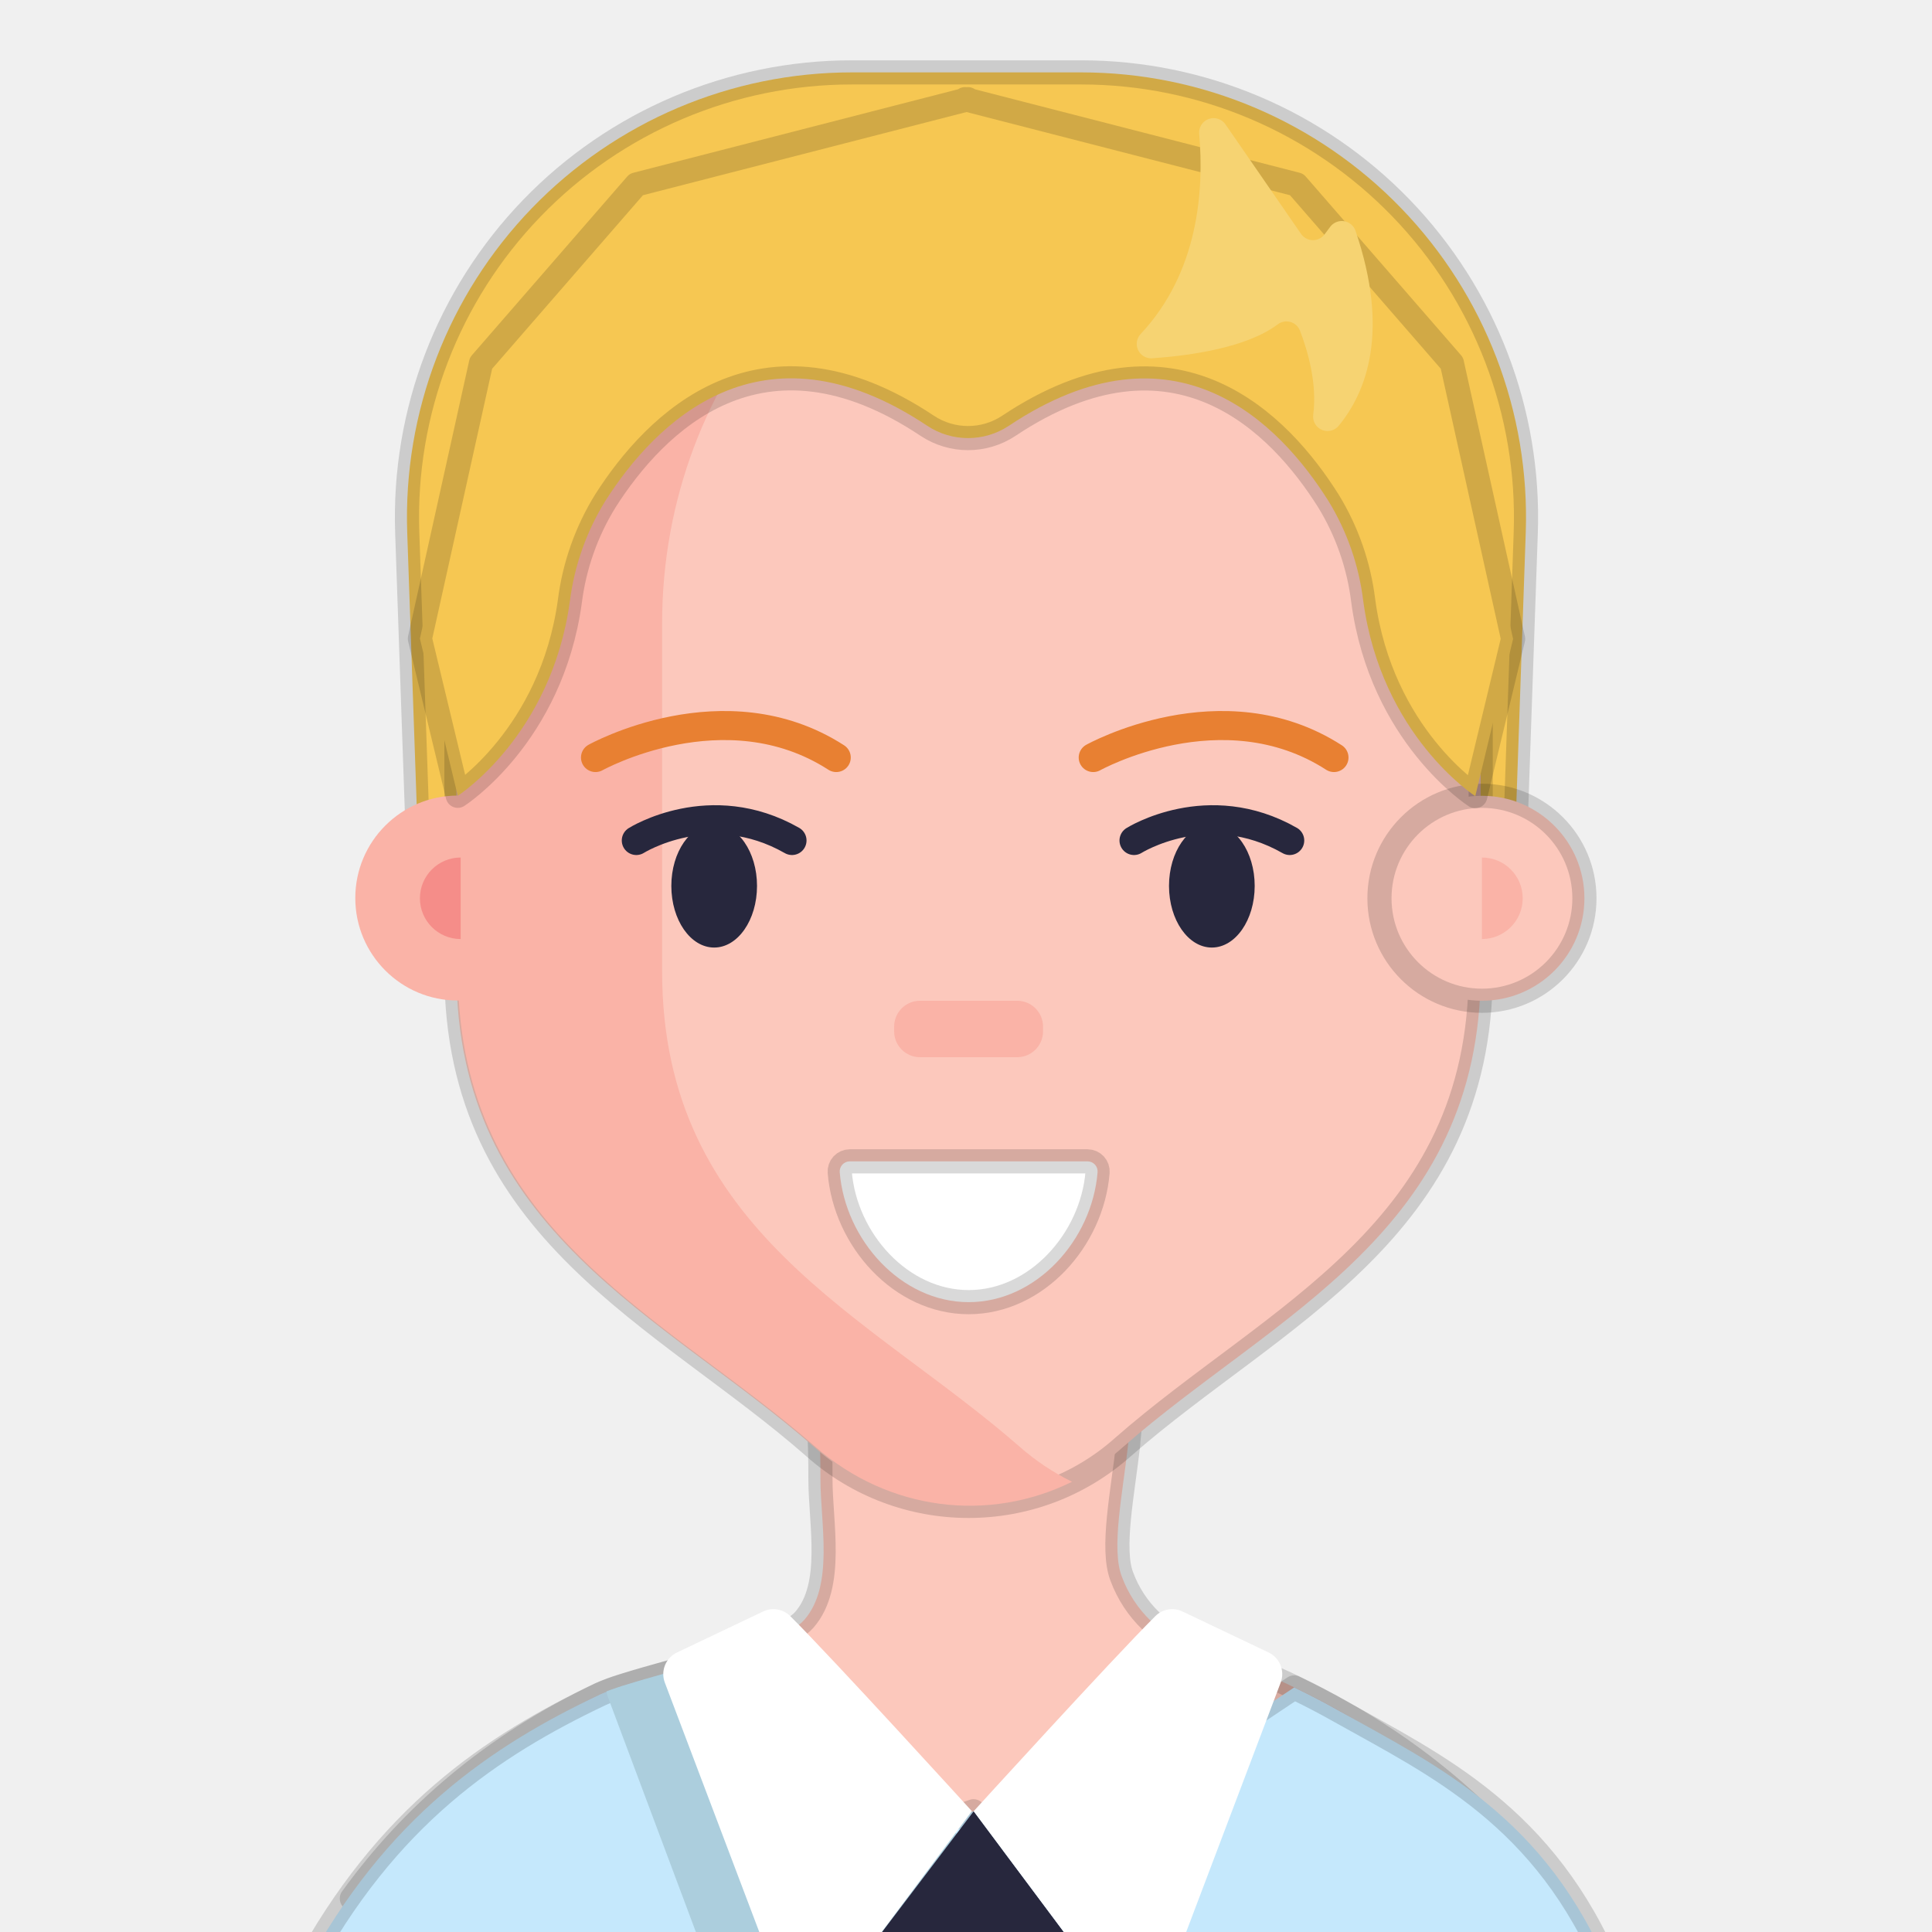
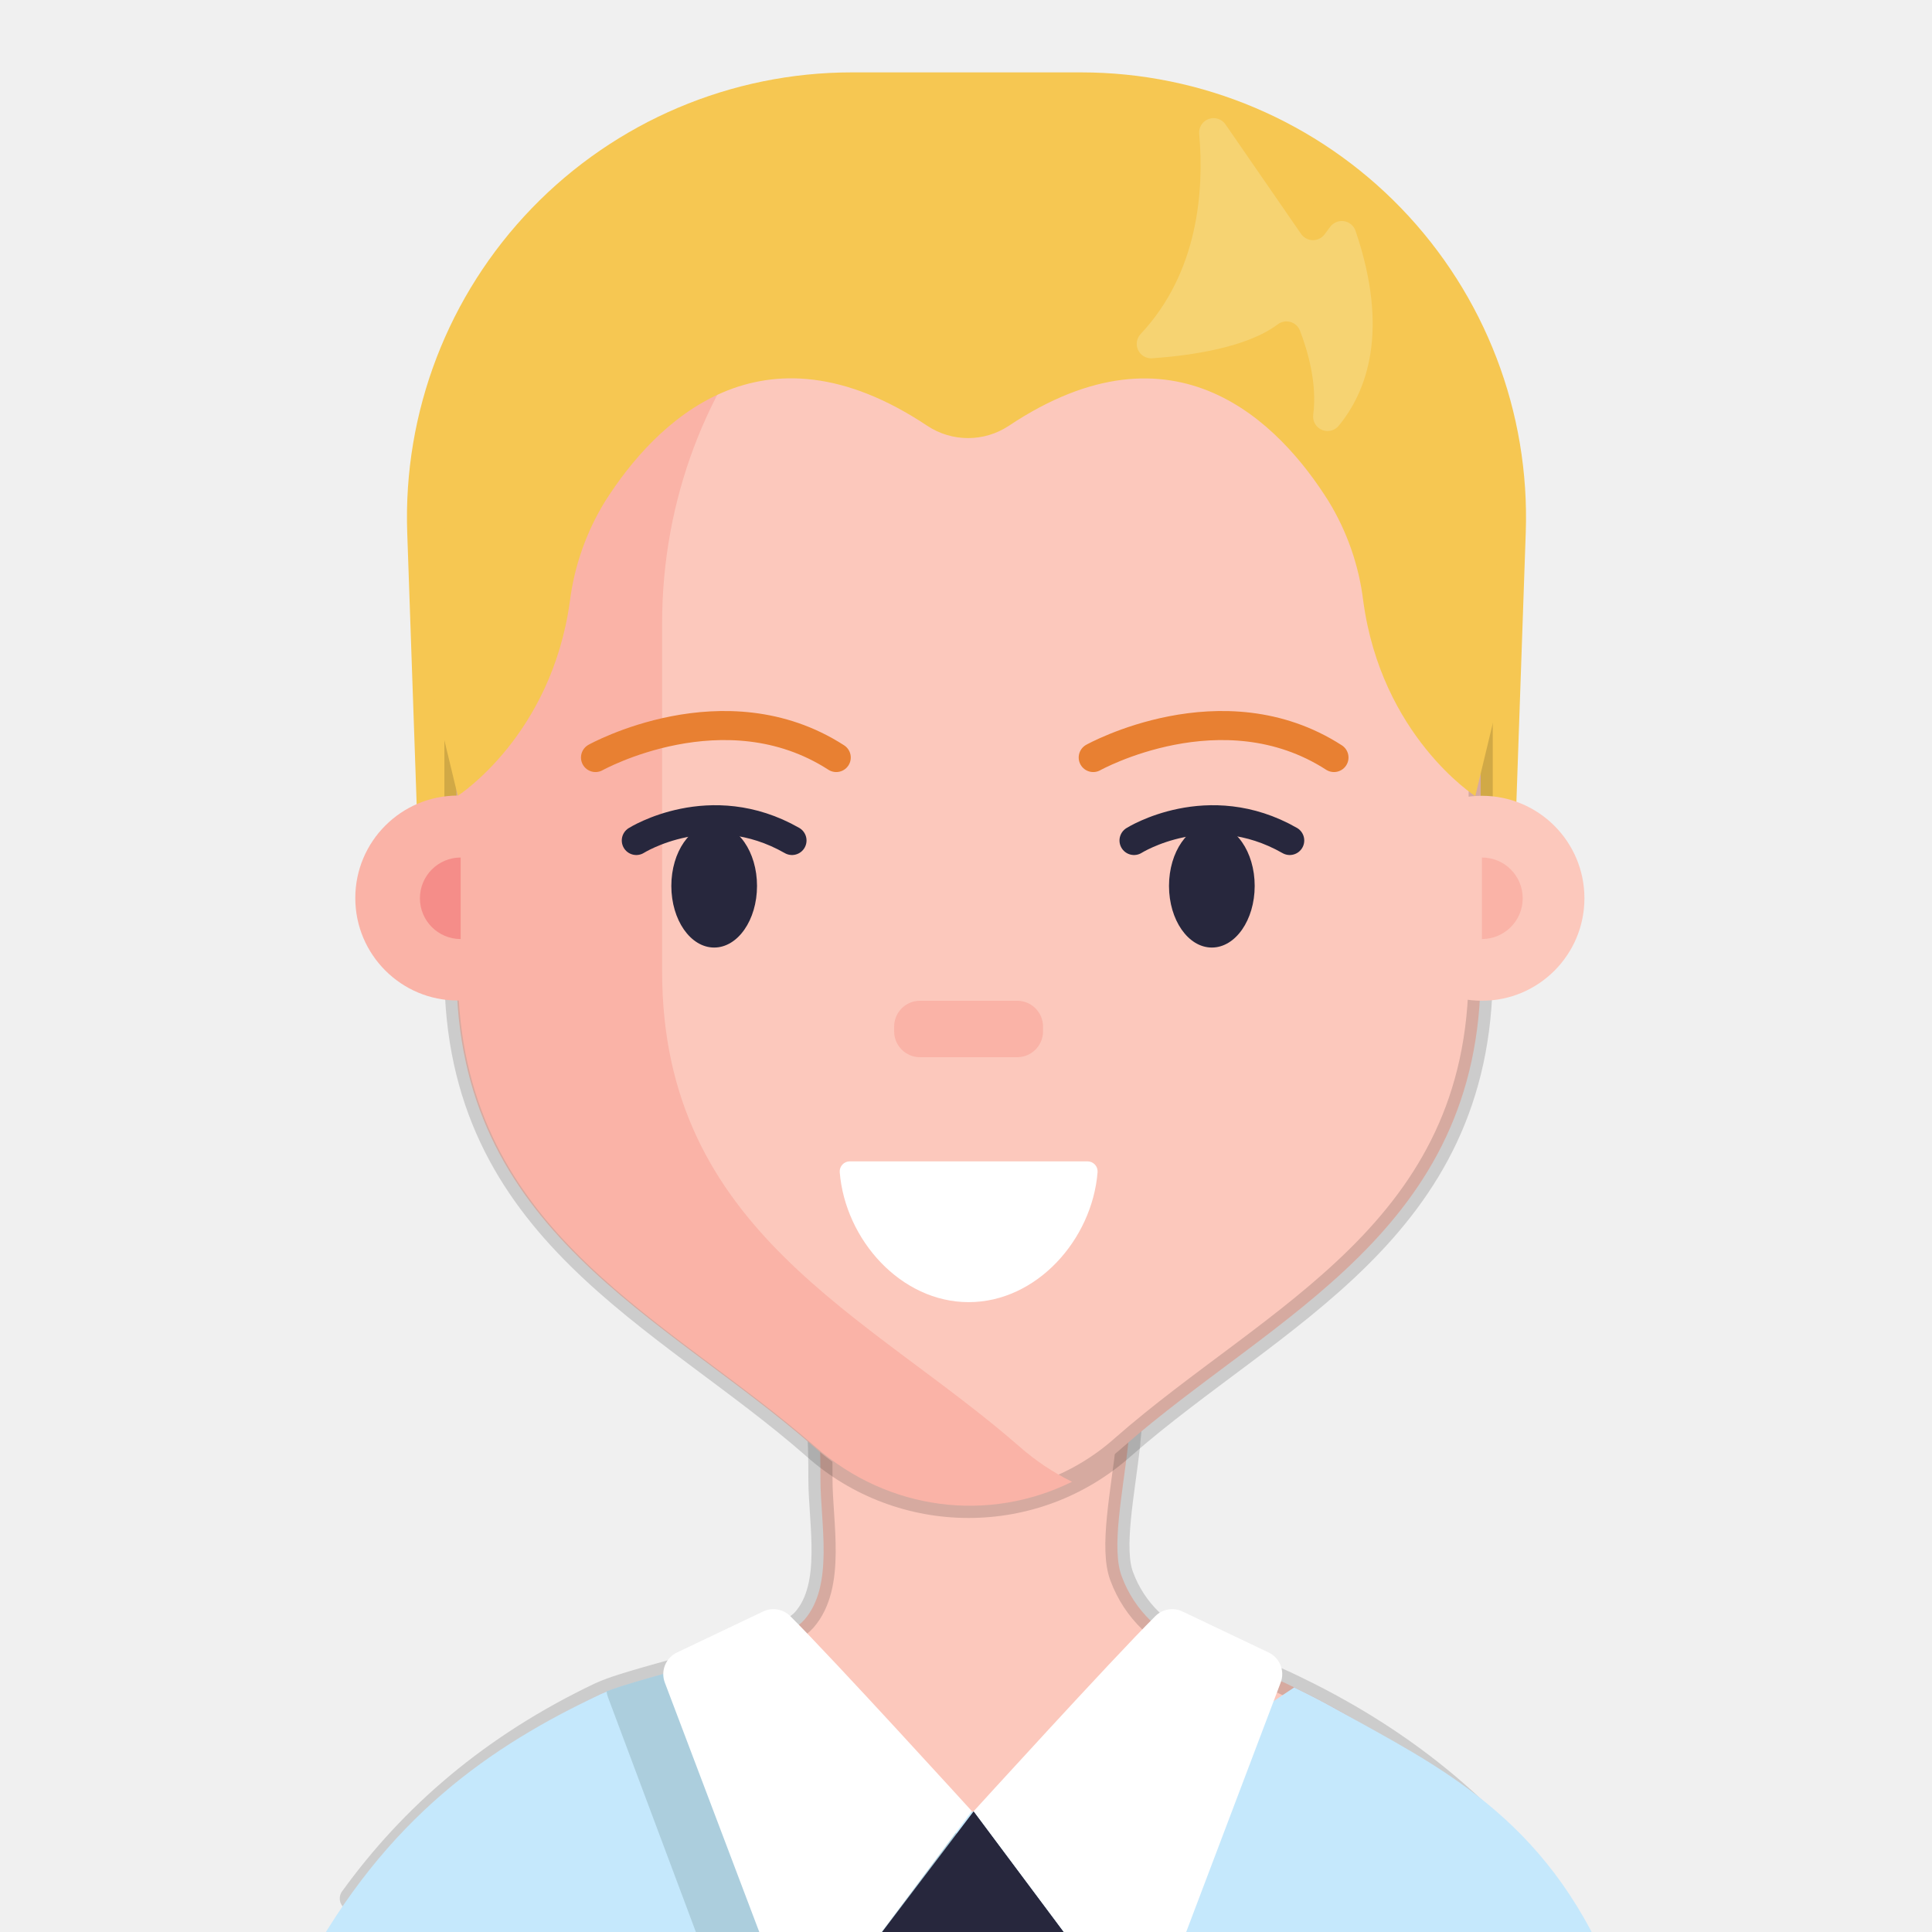
<svg xmlns="http://www.w3.org/2000/svg" id="Layer_1" viewBox="0 0 160 160">
  <defs>
    <style>.cls-1{fill:#fab3a7;}.cls-2{fill:#fcc8bc;}.cls-3{stroke:#27273d;}.cls-3,.cls-4{fill:none;stroke-linecap:round;stroke-width:2.406px;}.cls-5{fill:#f6d372;}.cls-6{fill:#fff;}.cls-7{fill:#c5e8fc;}.cls-8{fill:#f6c752;}.cls-9{fill:#f58d89;}.cls-4{stroke:#e88032;}.cls-10{fill:#accedd;}.cls-11{fill:#27273d;}</style>
  </defs>
  <g id="Avatars">
    <g id="Artboard">
      <g id="Men">
        <g id="Avatar-Users2_10">
          <g id="Icons">
-             <path id="Path" class="cls-8" d="M89.536,5.995h-18.992c-9.993,0-19.557,4.06-26.499,11.248-6.942,7.188-10.667,16.887-10.32,26.874l1.052,30.284h90.527l1.052-30.274c.351-9.989-3.372-19.692-10.315-26.882-6.943-7.19-16.509-11.25-26.504-11.25Z" stroke="#000" stroke-opacity="0.15" stroke-width="2" stroke-linejoin="round" />
+             <path id="Path" class="cls-8" d="M89.536,5.995h-18.992c-9.993,0-19.557,4.06-26.499,11.248-6.942,7.188-10.667,16.887-10.32,26.874l1.052,30.284h90.527l1.052-30.274c.351-9.989-3.372-19.692-10.315-26.882-6.943-7.19-16.509-11.25-26.504-11.25Z" />
            <path id="Path-2" class="cls-2" d="M129.349,158.277c-1.069.725-2.152,1.423-3.252,2.104-11.275,6.951-23.981,11.25-37.159,12.574-1.134.113-2.279.206-3.438.278-.282.017-.567.034-.849.045-1.542.083-3.093.124-4.651.124-1.375,0-2.737-.032-4.087-.096l-.457-.024c-1.289-.058-2.571-.151-3.84-.272l-.402-.041c-.303-.028-.602-.058-.901-.093-1.231-.135-2.452-.296-3.664-.481l-1.066-.168-.234-.041c-.402-.065-.801-.134-1.2-.21-.736-.134-1.468-.275-2.197-.43-10.234-2.132-20.002-6.083-28.841-11.663-1.231-.777-2.441-1.579-3.63-2.406l-.344-.251c4.967-6.875,11.612-12.65,20.58-16.916.124-.058.258-.113.409-.175l.117-.048h0c.117-.045.237-.096.368-.141.584-.213,1.296-.433,2.093-.67l.718-.21.753-.213.388-.11.368-.1h0l.21-.062.213-.058c1.213-.344,2.496-.688,3.747-1.069,2.932-.873,5.699-1.846,7.043-2.881.174-.13.334-.277.478-.44,2.465-2.846,1.323-7.958,1.323-11.657,0-.818,0-1.55-.024-2.21-.002-.029-.002-.057,0-.086-.189-7.683-1.066-5.321,5.418-7.497.538-.128,1.085-.216,1.636-.265h0c4.517-.502,16.215-1.007,17.572.265,1.241,1.162,1.213,3.812.887,6.796v.096c-.45,4.053-1.43,8.687-.526,11,.515,1.388,1.338,2.642,2.406,3.668h0c2.664,2.527,6.511,3.049,10.808,4.998l.292.131c.272.124.533.251.798.382.048.024.1.045.148.072,1.251.602,2.454,1.234,3.62,1.891,7.958,4.479,13.884,10.099,18.367,16.562Z" stroke="#000" stroke-opacity="0.15" stroke-width="2" stroke-linejoin="round" />
            <path id="Path-3" class="cls-2" d="M122.625,51.625v28.848c0,21.519-17.129,28.411-29.614,39.356-7.29,6.511-18.306,6.511-25.596,0-12.485-10.945-29.614-17.837-29.614-39.356v-28.848c0-21.165,15.764-38.421,35.506-39.273.509-.028,1.031-.038,1.537-.038h10.739c20.46,0,37.043,17.6,37.043,39.311Z" stroke="#000" stroke-opacity="0.15" stroke-width="2" stroke-linejoin="round" />
            <path id="Path-4" class="cls-1" d="M54.834,80.472v-28.848c0-20.601,14.932-37.507,33.945-39.188-1.031-.096-2.062-.141-3.094-.141h-10.735c-20.46,0-37.039,17.603-37.039,39.311v14.279c-4.687,0-8.487,3.8-8.487,8.487s3.8,8.487,8.487,8.487h.083c1.231,19.645,17.531,26.431,29.525,36.953,6.084,5.332,14.376,6.304,21.261,2.901-1.567-.773-3.025-1.748-4.338-2.901-12.485-10.928-29.607-17.823-29.607-39.342Z" />
-             <circle id="Oval" class="cls-2" cx="122.728" cy="74.391" r="8.487" stroke="#000" stroke-opacity="0.15" stroke-width="2" stroke-linejoin="round" />
+             <circle id="Oval" class="cls-2" cx="122.728" cy="74.391" r="8.487" />
            <path id="Path-5" class="cls-4" d="M49.317,62.735s10.697-5.961,19.937,0" />
            <ellipse id="Oval-2" class="cls-11" cx="59.145" cy="73.367" rx="3.548" ry="5.105" />
            <path id="Path-6" class="cls-4" d="M90.536,62.735s10.698-5.961,19.938,0" />
            <ellipse id="Oval-3" class="cls-11" cx="100.36" cy="73.367" rx="3.548" ry="5.105" />
            <rect id="Rectangle" class="cls-1" x="74.05" y="82.878" width="12.33" height="4.675" rx="2.141" ry="2.141" />
            <path id="Path-7" class="cls-3" d="M52.696,69.606s6.126-3.867,12.894,0" />
            <path id="Path-8" class="cls-3" d="M93.915,69.606s6.126-3.867,12.894,0" />
            <path id="Path-9" class="cls-9" d="M38.152,71.016c-1.864,0-3.376,1.511-3.376,3.376s1.511,3.376,3.376,3.376v-6.751Z" />
            <path id="Path-10" class="cls-1" d="M122.728,77.767c1.864,0,3.376-1.511,3.376-3.376s-1.511-3.376-3.376-3.376v6.751Z" />
-             <path id="Path-11" class="cls-6" d="M70.375,96.178c-.233 0-.455.098-.613.269s-.237.4-.219.632c.454,5.586,5.06,10.759,10.677,10.759h0c5.613,0,10.22-5.156,10.677-10.759.018-.232-.061-.461-.219-.632s-.38-.268-.613-.269h-19.69Z" stroke="#000" stroke-opacity="0.15" stroke-width="2" stroke-linejoin="round" />
-             <path id="Path-12" class="cls-8" d="M120.243,30.075l-12.86-14.798-27.218-6.999v-.065l-.124.031-.124-.031v.065l-27.222,6.999-12.86,14.798-5.06,22.811,3.135,13.018s7.741-4.95,9.281-16.084c.372-2.971,1.383-5.827,2.963-8.37,4.087-6.397,12.846-15.386,26.637-6.188,2.048,1.358,4.71,1.358,6.758,0,13.791-9.199,22.447-.168,26.469,6.232,1.538,2.513,2.519,5.326,2.877,8.25,1.502,11.21,9.281,16.187,9.281,16.187l3.132-13.018-5.067-22.839Z" stroke="#000" stroke-opacity="0.15" stroke-width="2" stroke-linejoin="round" />
-             <path id="Path-13" class="cls-7" d="M133.349,163.277c-1.069.725-3.152,1.423-4.252,2.104-11.275,6.951-26.981,6.25-40.159,7.574-1.134.113-2.279.206-3.438.278-.282.017-.567.034-.849.045-1.542.083-3.093.124-4.651.124-1.375,0-2.737-.032-4.087-.096l-.457-.024c-1.289-.058-2.571-.151-3.84-.272l-.402-.041c-.303-.028-.602-.058-.901-.093-1.231-.135-2.452-.296-3.664-.481l-1.066-.168-.234-.041c-.402-.065-.801-.134-1.2-.21-.736-.134-1.468-.275-2.197-.43-10.234-2.132-24.002-.083-32.841-5.663-1.231-.777-2.441-1.579-3.63-2.406l-.344-.251c6.861-12.823,15.612-18.65,24.58-22.916.124-.058.258-.113.409-.175l.117-.048c.117-.045.237-.096.368-.141.584-.213,1.296-.433,2.093-.67l.718-.21.753-.213.388-.11.368-.1.21-.062.213-.058c1.213-.344,2.496-.688,3.747-1.069l14.898,14.86,4.28-1.499,2.138-.742.206-.072,2.918,2.3,14.575-6.497,7.342-4.912,1.719-1.145c.048.024.1.045.148.072,1.251.602,2.454,1.234,3.62,1.891,7.992,4.486,17.052,8.694,22.401,21.569Z" stroke="#000" stroke-opacity="0.15" stroke-width="2" stroke-linejoin="round" />
+             <path id="Path-11" class="cls-6" d="M70.375,96.178c-.233 0-.455.098-.613.269s-.237.4-.219.632c.454,5.586,5.06,10.759,10.677,10.759h0c5.613,0,10.22-5.156,10.677-10.759.018-.232-.061-.461-.219-.632s-.38-.268-.613-.269h-19.69Z" />
+             <path id="Path-12" class="cls-8" d="M120.243,30.075l-12.86-14.798-27.218-6.999v-.065l-.124.031-.124-.031v.065l-27.222,6.999-12.86,14.798-5.06,22.811,3.135,13.018s7.741-4.95,9.281-16.084c.372-2.971,1.383-5.827,2.963-8.37,4.087-6.397,12.846-15.386,26.637-6.188,2.048,1.358,4.71,1.358,6.758,0,13.791-9.199,22.447-.168,26.469,6.232,1.538,2.513,2.519,5.326,2.877,8.25,1.502,11.21,9.281,16.187,9.281,16.187l3.132-13.018-5.067-22.839Z" />
+             <path id="Path-13" class="cls-7" d="M133.349,163.277c-1.069.725-3.152,1.423-4.252,2.104-11.275,6.951-26.981,6.25-40.159,7.574-1.134.113-2.279.206-3.438.278-.282.017-.567.034-.849.045-1.542.083-3.093.124-4.651.124-1.375,0-2.737-.032-4.087-.096l-.457-.024c-1.289-.058-2.571-.151-3.84-.272l-.402-.041c-.303-.028-.602-.058-.901-.093-1.231-.135-2.452-.296-3.664-.481l-1.066-.168-.234-.041c-.402-.065-.801-.134-1.2-.21-.736-.134-1.468-.275-2.197-.43-10.234-2.132-24.002-.083-32.841-5.663-1.231-.777-2.441-1.579-3.63-2.406l-.344-.251c6.861-12.823,15.612-18.65,24.58-22.916.124-.058.258-.113.409-.175l.117-.048c.117-.045.237-.096.368-.141.584-.213,1.296-.433,2.093-.67l.718-.21.753-.213.388-.11.368-.1.21-.062.213-.058c1.213-.344,2.496-.688,3.747-1.069l14.898,14.86,4.28-1.499,2.138-.742.206-.072,2.918,2.3,14.575-6.497,7.342-4.912,1.719-1.145c.048.024.1.045.148.072,1.251.602,2.454,1.234,3.62,1.891,7.992,4.486,17.052,8.694,22.401,21.569Z" />
            <path id="Path-14" class="cls-10" d="M80.639,153.423l-7.535,10.216-6.456,8.755-1.066-.168-.234-.041c-.402-.065-.801-.134-1.2-.21-.736-.134-1.468-.275-2.197-.43l-11.588-30.955c-.066-.166-.11-.341-.131-.519h0c.117-.045.241-.093.371-.137.584-.213,1.296-.433,2.093-.67l.718-.21.753-.213.388-.11.371-.103.21-.058.213-.058c1.213-.344,2.496-.688,3.747-1.069l14.898,14.857,4.283-1.485.87.963.072.079h0l1.416,1.568Z" />
            <path id="Path-15" class="cls-11" d="M83.781,166.135l.877,7.143c-1.547.083-3.099.124-4.658.124-1.375,0-2.737-.032-4.087-.096l-.457-.024,1.207-7.384-3.558-2.258-1.904-1.207.069-.093,7.958-10.481h0l1.409-1.856,9.281,12.433-6.136,3.699Z" />
            <path id="Path-16" class="cls-5" d="M99.312,11.083c.409,4.682-.062,11.464-4.84,16.569-.343.357-.43.888-.22,1.336.21.448.675.72,1.168.685,3.166-.223,7.813-.88,10.378-2.798.297-.234.688-.314,1.053-.216.365.098.663.363.803.714.646,1.674,1.444,4.397,1.1,6.988-.063.532.236,1.041.731,1.245.495.205,1.066.055,1.397-.365,2.293-2.798,4.218-7.796,1.375-16.132-.146-.421-.514-.726-.955-.793-.441-.066-.882.117-1.146.476l-.454.608c-.23.312-.596.494-.983.489-.387-.005-.748-.198-.969-.516l-6.263-9.075c-.309-.447-.879-.629-1.39-.445-.511.184-.833.689-.786,1.229h0Z" />
            <path id="Path-17" class="cls-6" d="M63.191,133.461l-7.133,3.396c-.93.443-1.365,1.525-1,2.489l9.835,25.97c.281.74.943,1.268,1.727,1.377.784.109,1.565-.219,2.037-.855l11.828-15.847s-11.412-12.54-15.043-16.156c-.595-.589-1.497-.74-2.252-.375h0Z" />
            <path id="Path-18" class="cls-6" d="M95.678,133.843c-3.63,3.616-15.043,16.156-15.043,16.156l11.828,15.84c.473.634,1.254.959,2.037.849s1.444-.638,1.724-1.378l9.838-25.97c.364-.964-.072-2.047-1.004-2.489l-7.133-3.396c-.756-.36-1.657-.204-2.248.388Z" />
          </g>
        </g>
      </g>
    </g>
  </g>
</svg>
